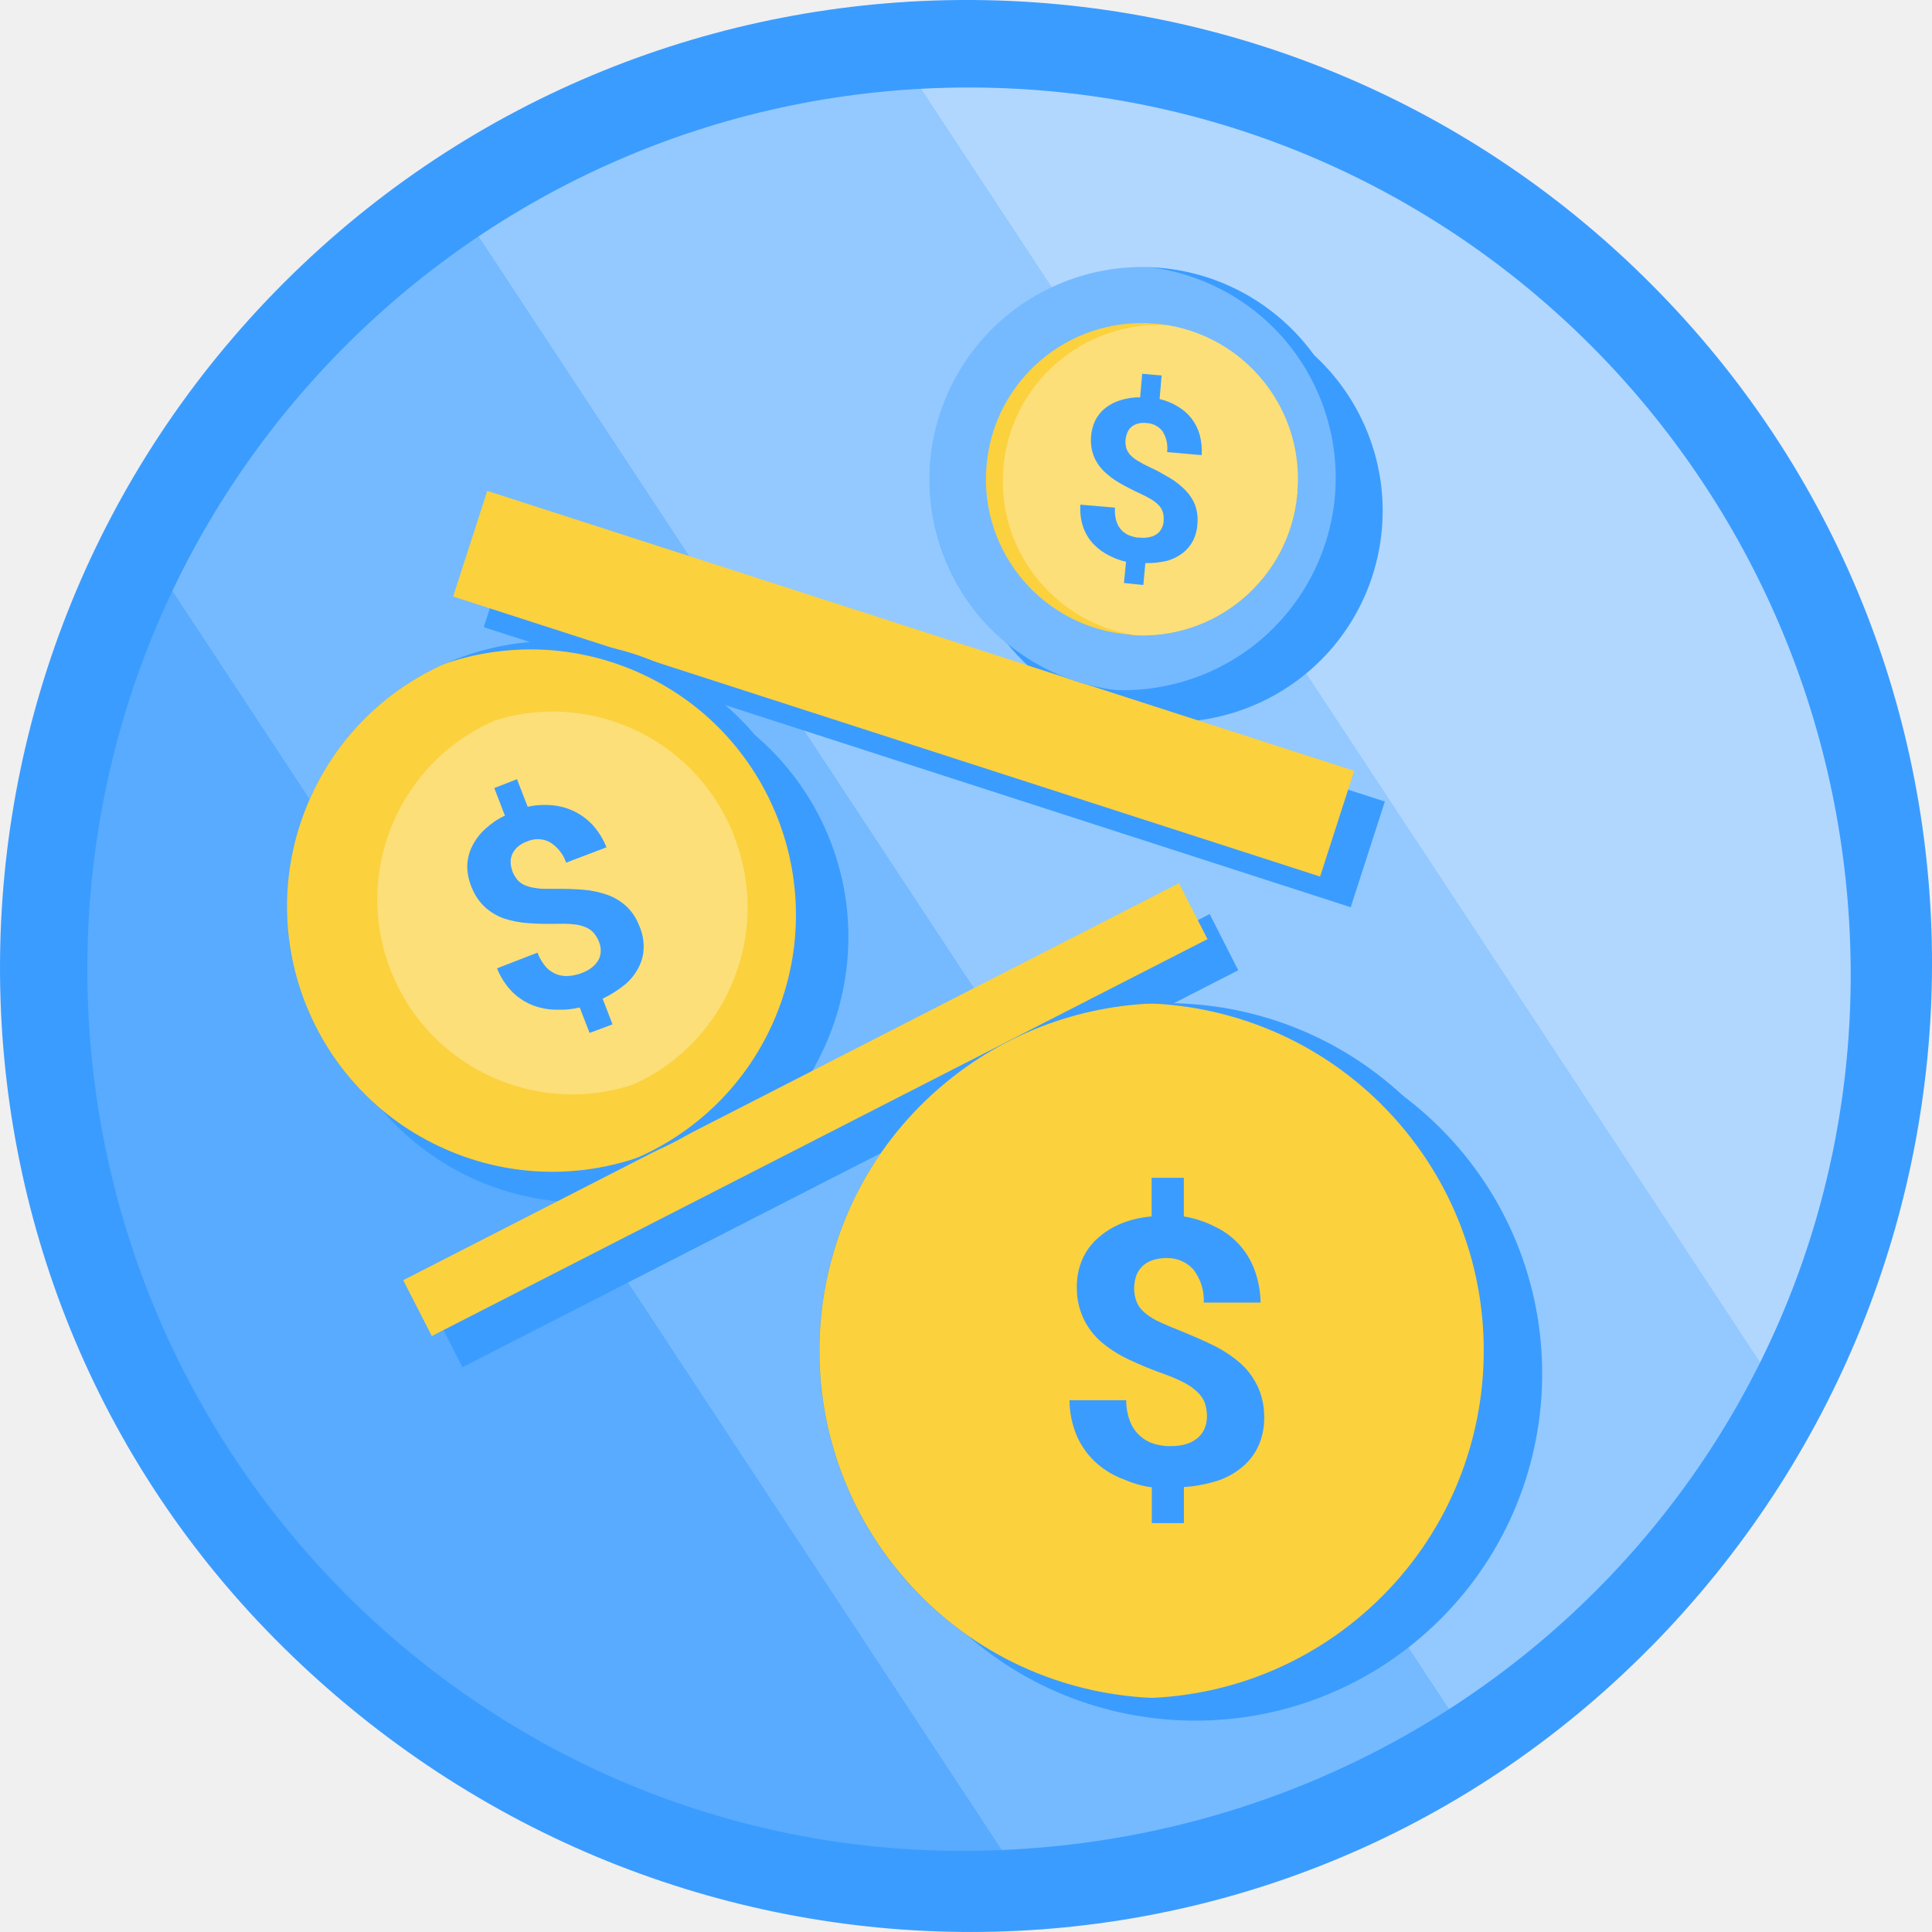
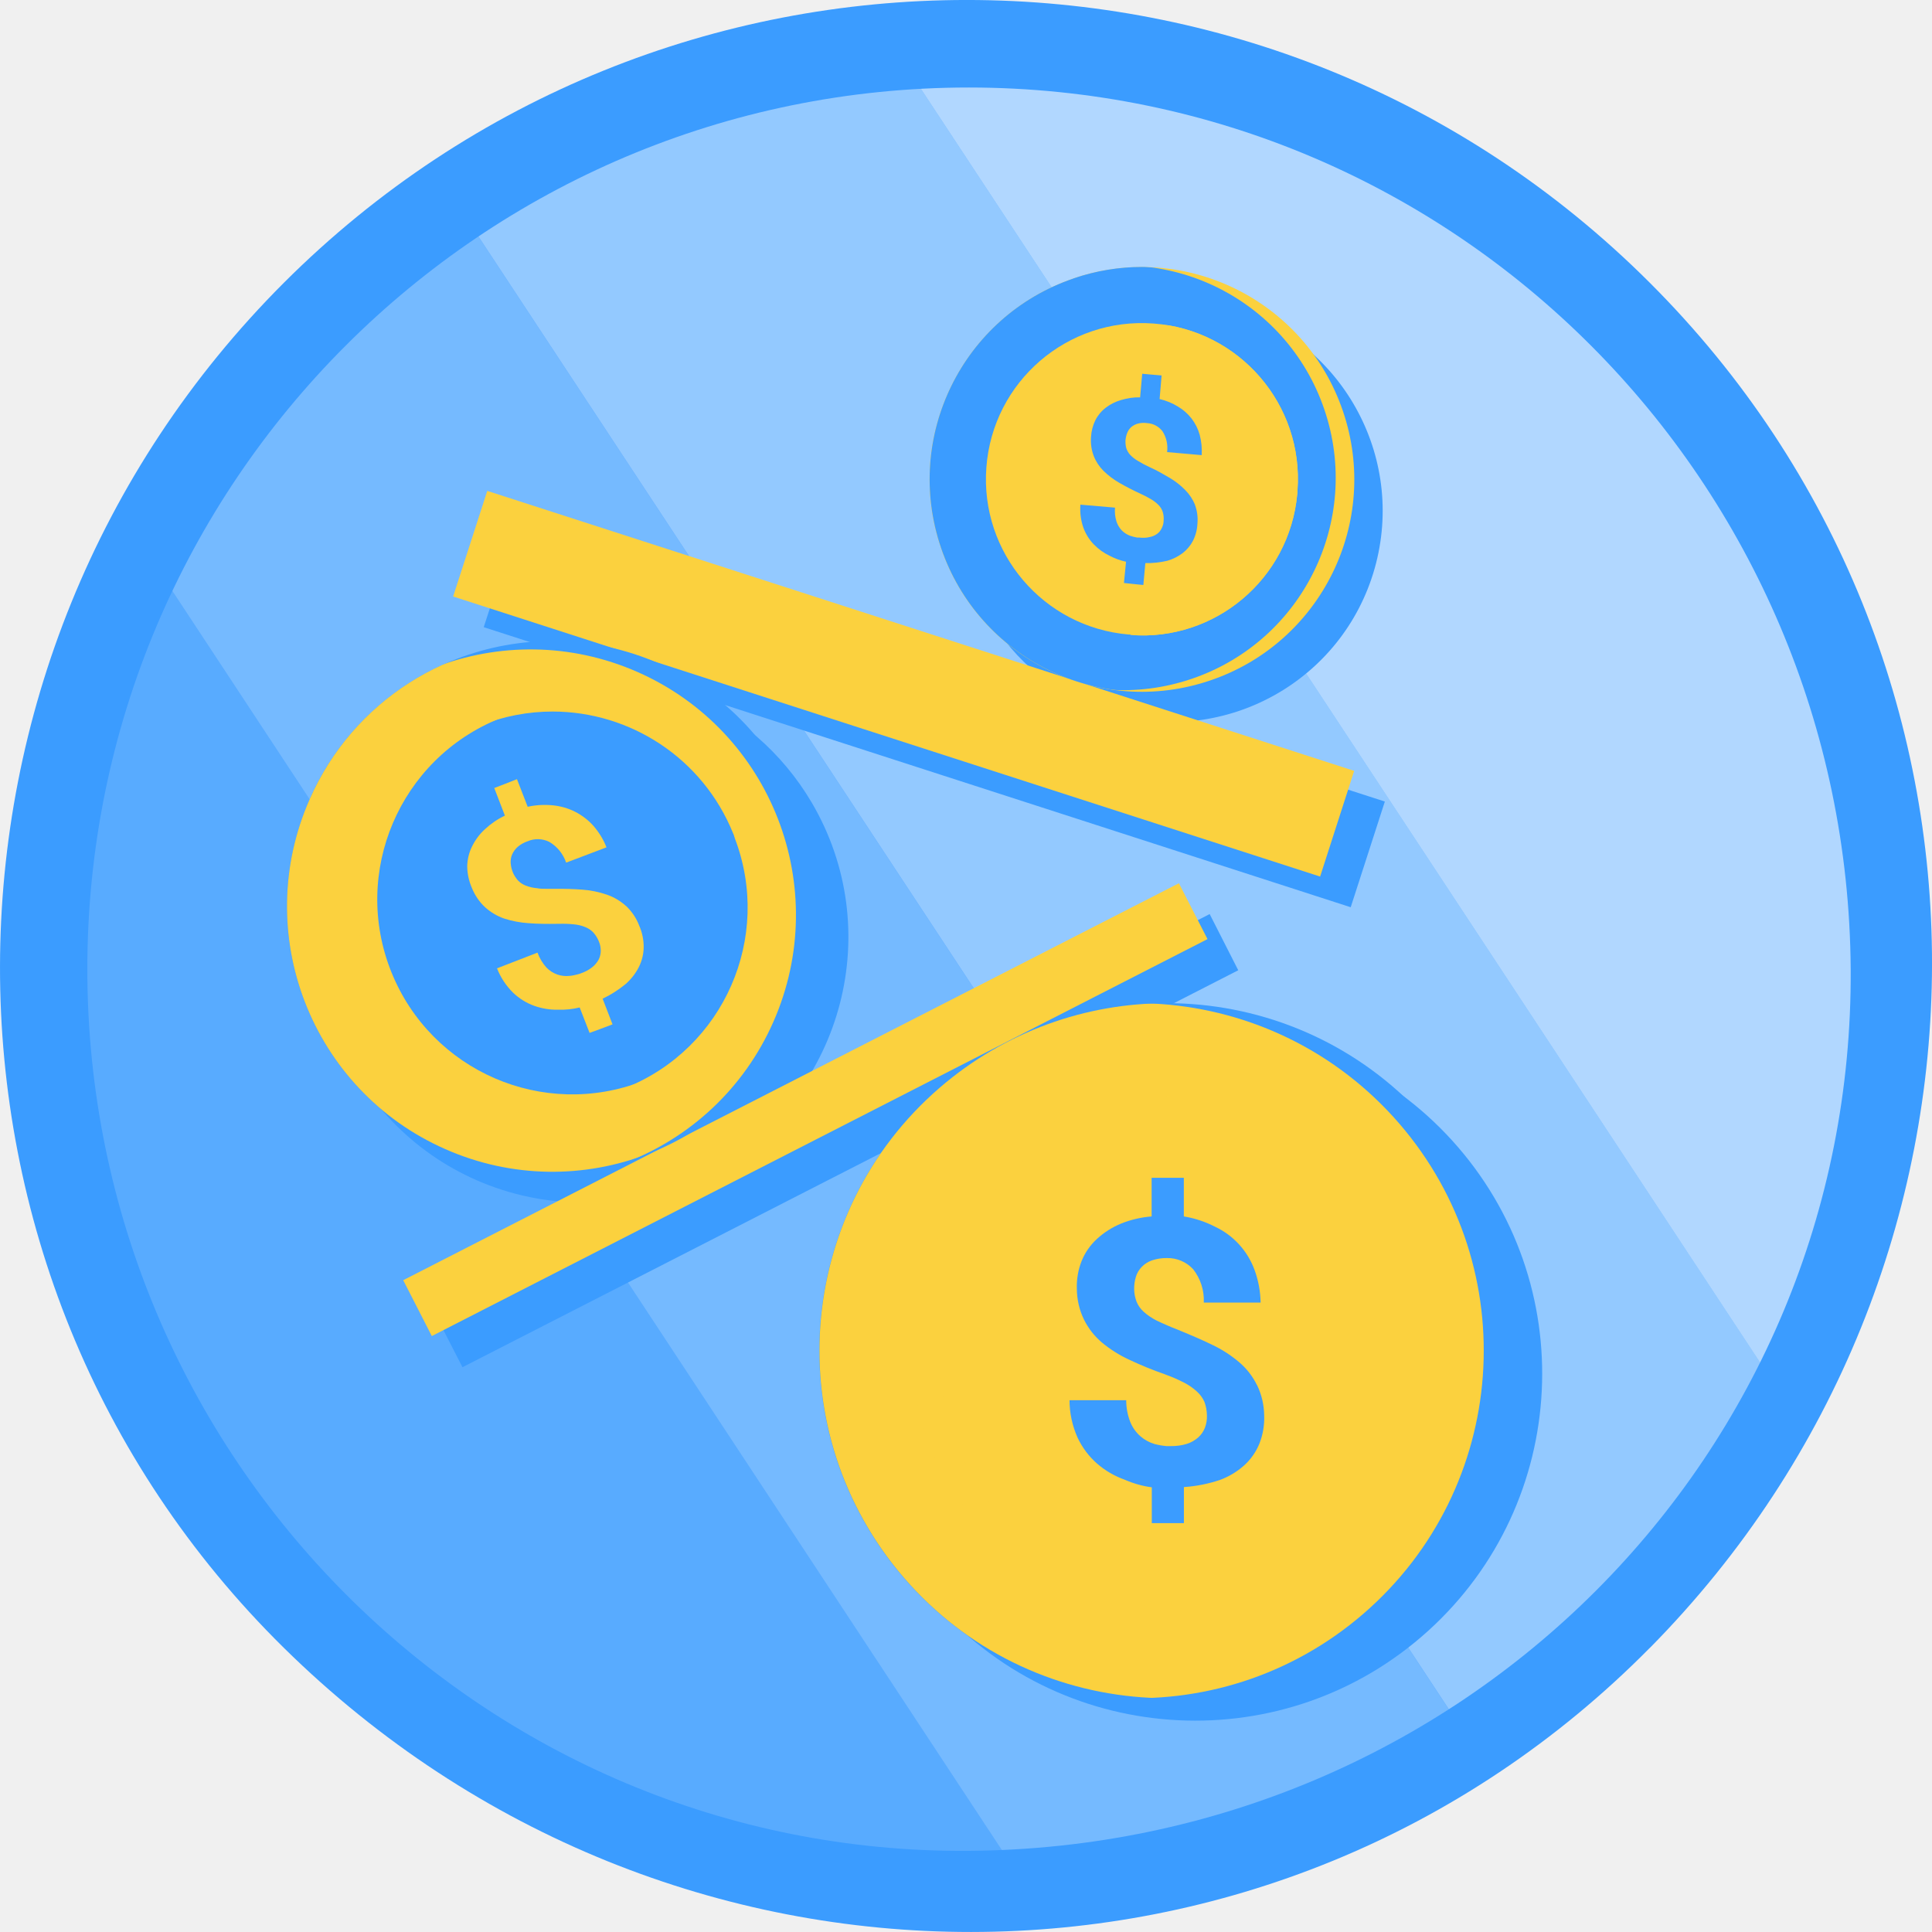
<svg xmlns="http://www.w3.org/2000/svg" xmlns:xlink="http://www.w3.org/1999/xlink" width="24" height="24" viewBox="0 0 24 24">
  <defs>
    <path id="7fbc5sid5a" d="M.085 11.04c0 6.049 4.904 10.997 10.952 10.952 6.133-.047 10.99-4.925 10.953-10.953C21.95 4.992 17.087.09 11.037.087 4.988.087.085 4.991.085 11.039z" />
    <path id="6bbdvcmt9c" d="M.085 11.04c0 6.049 4.904 10.997 10.952 10.952 6.133-.047 10.99-4.925 10.953-10.953C21.95 4.992 17.087.09 11.037.087 4.988.087.085 4.991.085 11.039z" />
    <path id="2e9ykaauee" d="M.085 11.04c0 6.049 4.904 10.997 10.952 10.952 6.133-.047 10.99-4.925 10.953-10.953C21.95 4.992 17.087.09 11.037.087 4.988.087.085 4.991.085 11.039z" />
    <path id="b9qmcgp6bg" d="M.085 11.04c0 6.049 4.904 10.997 10.952 10.952 6.133-.047 10.99-4.925 10.953-10.953C21.95 4.992 17.087.09 11.037.087 4.988.087.085 4.991.085 11.039z" />
    <path id="8igaluapni" d="M1.53 1.083C-.273 2.64-.472 5.367 1.087 7.172c1.558 1.804 4.284 2.003 6.089.445 1.804-1.559 2.003-4.285.445-6.09C6.766.54 5.562.033 4.35.033c-.999 0-2.003.346-2.82 1.05" />
    <path id="x4f8clzt2k" d="M3.17.042C1.418.065.017 1.503.04 3.255c.022 1.735 1.436 3.13 3.171 3.13h.04v.009c1.727-.015 3.122-1.416 3.13-3.143v-.078C6.36 1.435 4.945.043 3.212.043H3.17z" />
    <path id="92q5coibpm" d="M.37 1.978c-.734 1.665.02 3.611 1.686 4.345 1.666.735 3.612-.02 4.346-1.686S6.382 1.025 4.716.29c-.433-.19-.884-.28-1.328-.28C2.12.01.913.743.37 1.977" />
    <path id="q010ik6yao" d="M1.53.205C.289.705-.312 2.116.188 3.357.683 4.587 2.075 5.189 3.31 4.71l.028-.012v.007c1.225-.488 1.832-1.87 1.361-3.102-.002-.01-.005-.018-.009-.027V1.57l-.01-.023C4.3.603 3.394.029 2.435.029c-.302 0-.608.057-.904.176" />
    <path id="ttu6hrjfwq" d="M1.86.173C.48.643-.256 2.141.214 3.52.684 4.9 2.182 5.635 3.561 5.165c1.379-.47 2.115-1.968 1.645-3.346C4.833.722 3.808.03 2.71.03c-.282 0-.569.046-.85.142" />
    <path id="qv8fi7dtes" d="M.015 1.855C-.065 2.913.723 3.839 1.78 3.93h.024v.006c1.052.081 1.974-.697 2.072-1.747l.003-.021v-.006-.019C3.96 1.076 3.159.146 2.091.066 2.042.063 1.994.061 1.945.061.94.06.09.836.015 1.855z" />
  </defs>
  <g fill="none" fill-rule="evenodd">
    <g>
      <g>
        <path fill="#3B9CFF" d="M20.494 20.471c-4.64 4.697-12.182 4.713-16.967 0-4.72-4.648-4.685-12.275 0-16.959 4.685-4.683 12.281-4.683 16.967 0 4.692 4.684 4.658 12.247 0 16.96" transform="translate(-40 -210) translate(40 210)" />
        <g>
          <g>
            <g transform="translate(-40 -210) translate(40 210) translate(1 1)">
              <mask id="vxc5hbgk2b" fill="#fff">
                <use xlink:href="#7fbc5sid5a" />
              </mask>
              <path fill="#FFFFFF" opacity="0.15" d="M-7.429 3.511L-2.754 0.431 15.264 27.777 10.589 30.857z" mask="url(#vxc5hbgk2b)" />
            </g>
            <g transform="translate(-40 -210) translate(40 210) translate(1 1)">
              <mask id="hnb5znnmed" fill="#fff">
                <use xlink:href="#6bbdvcmt9c" />
              </mask>
              <path fill="#FFFFFF" opacity="0.3" d="M-2.753 0.431L1.921 -2.649 19.939 24.698 15.264 27.778z" mask="url(#hnb5znnmed)" />
            </g>
            <g transform="translate(-40 -210) translate(40 210) translate(1 1)">
              <mask id="2mnz2p58uf" fill="#fff">
                <use xlink:href="#2e9ykaauee" />
              </mask>
              <path fill="#FFFFFF" opacity="0.45" d="M1.921 -2.65L6.596 -5.73 24.614 21.616 19.939 24.696z" mask="url(#2mnz2p58uf)" />
            </g>
            <g transform="translate(-40 -210) translate(40 210) translate(1 1)">
              <mask id="63jgzpdmwh" fill="#fff">
                <use xlink:href="#b9qmcgp6bg" />
              </mask>
              <path fill="#FFFFFF" opacity="0.6" d="M6.596 -5.73L11.279 -8.815 29.297 18.531 24.614 21.617z" mask="url(#63jgzpdmwh)" />
            </g>
          </g>
          <g>
            <path fill="#3B9CFF" d="M8.098 10.203c1.765-1.597 4.49-1.462 6.088.302 1.597 1.765 1.462 4.49-.303 6.088-1.764 1.597-4.49 1.462-6.087-.303-1.597-1.764-1.462-4.49.302-6.087" transform="translate(-40 -210) translate(40 210) translate(1 1) translate(2.857 2.667)" />
            <path fill="#3B9CFF" d="M11.17 7.688l-6.111 3.126c1.568-.924 2.09-2.944 1.167-4.512-.365-.62-.924-1.104-1.59-1.377l8.286 2.678.424-1.313-3.367-1.088c1.393.396 2.844-.413 3.24-1.806.395-1.394-.413-2.844-1.807-3.24-1.393-.396-2.844.413-3.24 1.807-.377 1.329.342 2.723 1.643 3.187L2.578 2.814l-.426 1.31 2 .645C2.382 4.347.604 5.44.182 7.212c-.422 1.77.672 3.548 2.443 3.97.65.155 1.333.108 1.957-.134.046-.018.095-.037.136-.057l-3.186 1.632.356.694 9.637-4.931-.355-.698z" transform="translate(-40 -210) translate(40 210) translate(1 1) translate(2.857 2.667)" />
            <path fill="#3B9CFF" d="M7.815 9.845c1.805-1.559 4.53-1.36 6.09.445 1.558 1.804 1.359 4.53-.445 6.089-1.805 1.558-4.531 1.359-6.09-.445-1.558-1.805-1.359-4.531.445-6.09" transform="translate(-40 -210) translate(40 210) translate(1 1) translate(2.857 2.667)" />
          </g>
          <g transform="translate(-40 -210) translate(40 210) translate(1 1) translate(9.143 11.429)">
            <mask id="2yf25nc1xj" fill="#fff">
              <use xlink:href="#8igaluapni" />
            </mask>
            <path fill="#FBD13E" d="M1.149 1.083c1.804-1.559 4.53-1.36 6.09.445 1.558 1.804 1.359 4.53-.446 6.09C4.99 9.175 2.263 8.976.704 7.171c-1.559-1.804-1.36-4.53.445-6.089" mask="url(#2yf25nc1xj)" />
          </g>
          <g>
            <path fill="#FBD13E" d="M.009 9.855L9.645 4.924 10 5.618.364 10.549zM.629 1.362L1.053.05 11.822 3.528 11.399 4.841z" transform="translate(-40 -210) translate(40 210) translate(1 1) translate(4 5.048)" />
            <path fill="#FBD13E" d="M12.668 10.728v-.031c-.023-1.752-1.461-3.153-3.213-3.13-1.75.022-3.152 1.46-3.13 3.211.023 1.736 1.436 3.131 3.172 3.13h.04v.01c1.727-.016 3.122-1.416 3.13-3.143v-.047" transform="translate(-40 -210) translate(40 210) translate(1 1) translate(4 5.048)" />
          </g>
          <g transform="translate(-40 -210) translate(40 210) translate(1 1) translate(10.286 12.571)">
            <mask id="hu46hzji3l" fill="#fff">
              <use xlink:href="#x4f8clzt2k" />
            </mask>
            <path fill="#FBD13E" d="M6.724 3.204v-.04C6.702 1.41 5.264.008 3.512.03 1.76.053.357 1.491.38 3.243.4 4.98 1.816 6.376 3.552 6.376h.04v.008C5.32 6.37 6.715 4.97 6.724 3.241v-.037z" mask="url(#hu46hzji3l)" />
          </g>
          <g>
            <path fill="#3B9CFF" d="M12.138 9.253c-.054-.11-.13-.207-.224-.286-.103-.087-.217-.16-.339-.217-.13-.063-.276-.125-.435-.19-.044-.017-.084-.033-.121-.05-.037-.015-.09-.04-.128-.058-.058-.03-.113-.066-.161-.11-.039-.035-.069-.078-.088-.126-.018-.049-.028-.1-.029-.151-.001-.052.006-.105.021-.155.014-.047.039-.089.073-.124.035-.037.079-.064.127-.081.06-.02.122-.03.185-.029.124-.003.243.048.327.139.092.118.139.264.132.414h.706c-.003-.139-.028-.276-.076-.407-.087-.236-.262-.428-.49-.535-.122-.063-.253-.106-.388-.128v-.48h-.4v.48c-.13.01-.259.04-.38.089-.11.045-.212.11-.299.19-.083.076-.148.169-.19.273-.044.11-.064.229-.06.347.001.132.03.262.088.381.054.11.13.207.223.286.104.086.218.158.34.214.144.068.29.128.44.18l.02.008c.075.027.148.059.218.095.059.03.112.066.16.11.041.036.074.081.096.131.02.054.03.11.031.168.002.052-.007.104-.025.153-.018.046-.047.088-.084.121-.042.036-.09.064-.143.08-.065.02-.133.028-.201.027h-.048c-.05-.004-.1-.013-.15-.026-.064-.019-.123-.051-.174-.095-.054-.047-.097-.106-.125-.173-.035-.087-.053-.181-.053-.276H9.81c0 .16.035.319.1.465.058.123.14.233.243.323.1.087.216.154.341.199.108.047.222.08.338.095v.445h.399v-.448c.152-.01.302-.04.446-.088.11-.04.213-.102.301-.18.083-.075.148-.167.19-.27.045-.113.065-.234.06-.355-.002-.13-.032-.258-.089-.375" transform="translate(-40 -210) translate(40 210) translate(1 1) translate(2.476 6.952)" />
            <path fill="#3B9CFF" d="M.369 1.978C1.103.313 3.049-.442 4.715.292c1.665.734 2.42 2.68 1.686 4.346-.734 1.665-2.68 2.42-4.346 1.686C.39 5.59-.365 3.644.37 1.978" transform="translate(-40 -210) translate(40 210) translate(1 1) translate(2.476 6.952)" />
          </g>
          <g transform="translate(-40 -210) translate(40 210) translate(1 1) translate(2.476 6.952)">
            <mask id="ij44w004gn" fill="#fff">
              <use xlink:href="#92q5coibpm" />
            </mask>
            <path fill="#FBD13E" d="M.098 2.082C.833.417 2.778-.338 4.444.396s2.421 2.68 1.687 4.346c-.735 1.666-2.68 2.42-4.346 1.686S-.635 3.748.098 2.082" mask="url(#ij44w004gn)" />
          </g>
          <path fill="#FBD13E" d="M8.119 9.385V9.38l-.01-.023c-.5-1.24-1.91-1.84-3.15-1.341-1.242.5-1.842 1.91-1.342 3.151.495 1.23 1.886 1.833 3.122 1.353l.028-.011v.007c1.225-.488 1.831-1.87 1.36-3.102l-.008-.028" transform="translate(-40 -210) translate(40 210) translate(1 1)" />
          <g transform="translate(-40 -210) translate(40 210) translate(1 1) translate(3.429 7.81)">
            <mask id="9v1m2rgw6p" fill="#fff">
              <use xlink:href="#q010ik6yao" />
            </mask>
-             <path fill="#FFFFFF" opacity="0.3" d="M4.935 1.48l-.008-.022C4.427.218 3.017-.384 1.776.116.535.616-.066 2.026.433 3.266.928 4.497 2.32 5.1 3.556 4.62l.028-.011v.007c1.225-.489 1.831-1.87 1.36-3.102-.002-.02-.005-.028-.009-.034" mask="url(#9v1m2rgw6p)" />
+             <path fill="#3B9CFF" d="M4.935 1.48l-.008-.022C4.427.218 3.017-.384 1.776.116.535.616-.066 2.026.433 3.266.928 4.497 2.32 5.1 3.556 4.62l.028-.011v.007c1.225-.489 1.831-1.87 1.36-3.102-.002-.02-.005-.028-.009-.034" mask="url(#9v1m2rgw6p)" />
          </g>
          <g>
-             <path fill="#3B9CFF" d="M2.014 7.968c-.069-.062-.15-.11-.237-.14-.097-.033-.198-.055-.3-.062-.112-.009-.232-.012-.363-.011H1.02c-.039 0-.075 0-.107-.007-.05-.004-.099-.015-.145-.033C.73 7.7.697 7.678.67 7.649.646 7.62.625 7.589.61 7.554c-.015-.037-.025-.076-.028-.116-.003-.037.003-.074.017-.108.016-.037.04-.069.069-.095.036-.031.078-.055.123-.07.087-.038.186-.035.27.007.1.058.173.15.21.258l.501-.19c-.039-.1-.095-.19-.165-.27-.063-.07-.14-.129-.225-.172-.086-.044-.18-.07-.276-.08-.105-.01-.21-.005-.313.018L.66 6.393l-.152.06-.13.05.132.343c-.091.043-.174.1-.247.168-.067.06-.121.134-.161.215-.038.076-.058.16-.06.246.001.09.02.18.055.262.037.094.094.18.168.248.069.062.15.11.237.14.097.031.198.05.3.057.112.009.233.01.364.008h.016c.06-.002.12 0 .18.006.05.004.099.015.145.034.039.015.073.038.102.068.029.033.052.07.068.11.016.037.024.076.024.116 0 .038-.009.076-.026.11-.02.036-.047.069-.08.095-.04.032-.087.057-.136.074-.011.005-.023.009-.034.012-.037.01-.075.019-.114.022-.05.005-.101 0-.15-.017-.051-.018-.098-.048-.136-.088-.048-.054-.085-.116-.11-.184l-.503.195c.045.114.113.217.2.303.076.072.165.128.263.163.096.034.196.05.297.048.09.003.18-.007.267-.028l.123.316.131-.048.154-.058-.123-.319c.102-.048.198-.11.286-.182.067-.059.123-.13.164-.211.038-.076.059-.16.06-.245.001-.092-.018-.184-.055-.268-.035-.093-.091-.177-.164-.246" transform="translate(-40 -210) translate(40 210) translate(1 1) translate(4.762 2.286)" />
-             <path fill="#3B9CFF" d="M7.574.173C8.952-.297 10.45.44 10.92 1.82c.47 1.378-.267 2.877-1.646 3.346-1.378.47-2.877-.266-3.347-1.645-.47-1.379.267-2.877 1.646-3.347" transform="translate(-40 -210) translate(40 210) translate(1 1) translate(4.762 2.286)" />
+             <path fill="#FBD13E" d="M2.014 7.968c-.069-.062-.15-.11-.237-.14-.097-.033-.198-.055-.3-.062-.112-.009-.232-.012-.363-.011H1.02c-.039 0-.075 0-.107-.007-.05-.004-.099-.015-.145-.033C.73 7.7.697 7.678.67 7.649.646 7.62.625 7.589.61 7.554c-.015-.037-.025-.076-.028-.116-.003-.037.003-.074.017-.108.016-.037.04-.069.069-.095.036-.031.078-.055.123-.07.087-.038.186-.035.27.007.1.058.173.15.21.258l.501-.19c-.039-.1-.095-.19-.165-.27-.063-.07-.14-.129-.225-.172-.086-.044-.18-.07-.276-.08-.105-.01-.21-.005-.313.018L.66 6.393l-.152.06-.13.05.132.343c-.091.043-.174.1-.247.168-.067.06-.121.134-.161.215-.038.076-.058.16-.06.246.001.09.02.18.055.262.037.094.094.18.168.248.069.062.15.11.237.14.097.031.198.05.3.057.112.009.233.01.364.008h.016c.06-.002.12 0 .18.006.05.004.099.015.145.034.039.015.073.038.102.068.029.033.052.07.068.11.016.037.024.076.024.116 0 .038-.009.076-.026.11-.02.036-.047.069-.08.095-.04.032-.087.057-.136.074-.011.005-.023.009-.034.012-.037.01-.075.019-.114.022-.05.005-.101 0-.15-.017-.051-.018-.098-.048-.136-.088-.048-.054-.085-.116-.11-.184l-.503.195c.045.114.113.217.2.303.076.072.165.128.263.163.096.034.196.05.297.048.09.003.18-.007.267-.028l.123.316.131-.048.154-.058-.123-.319c.102-.048.198-.11.286-.182.067-.059.123-.13.164-.211.038-.076.059-.16.06-.245.001-.092-.018-.184-.055-.268-.035-.093-.091-.177-.164-.246" transform="translate(-40 -210) translate(40 210) translate(1 1) translate(4.762 2.286)" />
+             <path fill="#FBD13E" d="M7.574.173C8.952-.297 10.45.44 10.92 1.82c.47 1.378-.267 2.877-1.646 3.346-1.378.47-2.877-.266-3.347-1.645-.47-1.379.267-2.877 1.646-3.347" transform="translate(-40 -210) translate(40 210) translate(1 1) translate(4.762 2.286)" />
          </g>
          <g transform="translate(-40 -210) translate(40 210) translate(1 1) translate(10.476 2.286)">
            <mask id="7r4mxtlqnr" fill="#fff">
              <use xlink:href="#ttu6hrjfwq" />
            </mask>
-             <path fill="#FFFFFF" opacity="0.3" d="M1.628.154c1.379-.47 2.877.266 3.347 1.645.47 1.379-.267 2.877-1.645 3.347C1.95 5.616.453 4.879-.017 3.5-.487 2.122.25.623 1.628.154" mask="url(#7r4mxtlqnr)" />
+             <path fill="#3B9CFF" d="M1.628.154c1.379-.47 2.877.266 3.347 1.645.47 1.379-.267 2.877-1.645 3.347C1.95 5.616.453 4.879-.017 3.5-.487 2.122.25.623 1.628.154" mask="url(#7r4mxtlqnr)" />
          </g>
          <path fill="#FBD13E" d="M15.118 5.12v-.005-.02c.08-1.067-.721-1.997-1.788-2.076-1.068-.08-1.998.72-2.077 1.788-.08 1.059.708 1.984 1.766 2.075h.024v.006c1.052.081 1.974-.696 2.072-1.747l.003-.02z" transform="translate(-40 -210) translate(40 210) translate(1 1)" />
          <g transform="translate(-40 -210) translate(40 210) translate(1 1) translate(11.238 2.952)">
            <mask id="g7jvzp4xet" fill="#fff">
              <use xlink:href="#qv8fi7dtes" />
            </mask>
-             <path fill="#FFFFFF" opacity="0.3" d="M4.089 2.186v-.02c.08-1.067-.722-1.997-1.79-2.077C1.234.01.304.81.224 1.878.144 2.936.931 3.86 1.988 3.953h.024v.004c1.053.082 1.977-.697 2.074-1.748l.003-.023z" mask="url(#g7jvzp4xet)" />
+             <path fill="#FBD13E" d="M4.089 2.186v-.02c.08-1.067-.722-1.997-1.79-2.077C1.234.01.304.81.224 1.878.144 2.936.931 3.86 1.988 3.953h.024v.004c1.053.082 1.977-.697 2.074-1.748l.003-.023z" mask="url(#g7jvzp4xet)" />
          </g>
          <path fill="#3B9CFF" d="M13.846 5.273c-.028-.069-.07-.132-.121-.184-.057-.058-.121-.109-.19-.15-.077-.045-.163-.096-.256-.137l-.071-.035-.075-.043c-.035-.02-.067-.046-.095-.075-.021-.024-.037-.052-.047-.082-.008-.031-.011-.063-.01-.095.003-.033.01-.065.022-.095.011-.028.028-.052.05-.072.024-.02.053-.035.083-.043.037-.01.076-.011.113-.006.076.004.145.041.191.1.05.077.07.169.058.26l.43.038c.005-.085-.003-.17-.025-.253-.02-.073-.055-.142-.101-.202-.046-.059-.102-.109-.167-.147-.07-.044-.148-.076-.23-.095l.025-.293-.13-.011-.111-.01-.026.293c-.08-.002-.16.01-.236.033-.069.02-.134.052-.19.095-.055.042-.099.095-.13.156-.032.065-.05.136-.054.209-.006.08.005.16.034.236.027.069.068.131.12.183.059.058.125.108.196.149.084.048.17.093.258.133l.012.006c.044.02.087.042.128.067.035.02.067.046.095.075.023.025.04.054.049.085.01.034.013.069.01.104 0 .033-.009.066-.024.095-.013.028-.032.052-.057.07-.028.02-.06.034-.095.04-.04.01-.082.011-.124.006h-.028c-.03-.005-.06-.013-.09-.023-.038-.015-.073-.037-.102-.066-.03-.032-.053-.07-.066-.112-.017-.055-.023-.113-.018-.171l-.43-.037c-.007.097.005.194.037.286.029.078.073.15.132.21.056.058.123.105.196.14.063.033.131.058.202.073l-.026.264.111.012.13.013.025-.272c.092.002.183-.008.273-.029.069-.02.133-.052.19-.095.054-.042.098-.094.129-.154.033-.066.052-.139.055-.213.007-.078-.003-.157-.03-.231" transform="translate(-40 -210) translate(40 210) translate(1 1)" />
        </g>
      </g>
    </g>
  </g>
</svg>
